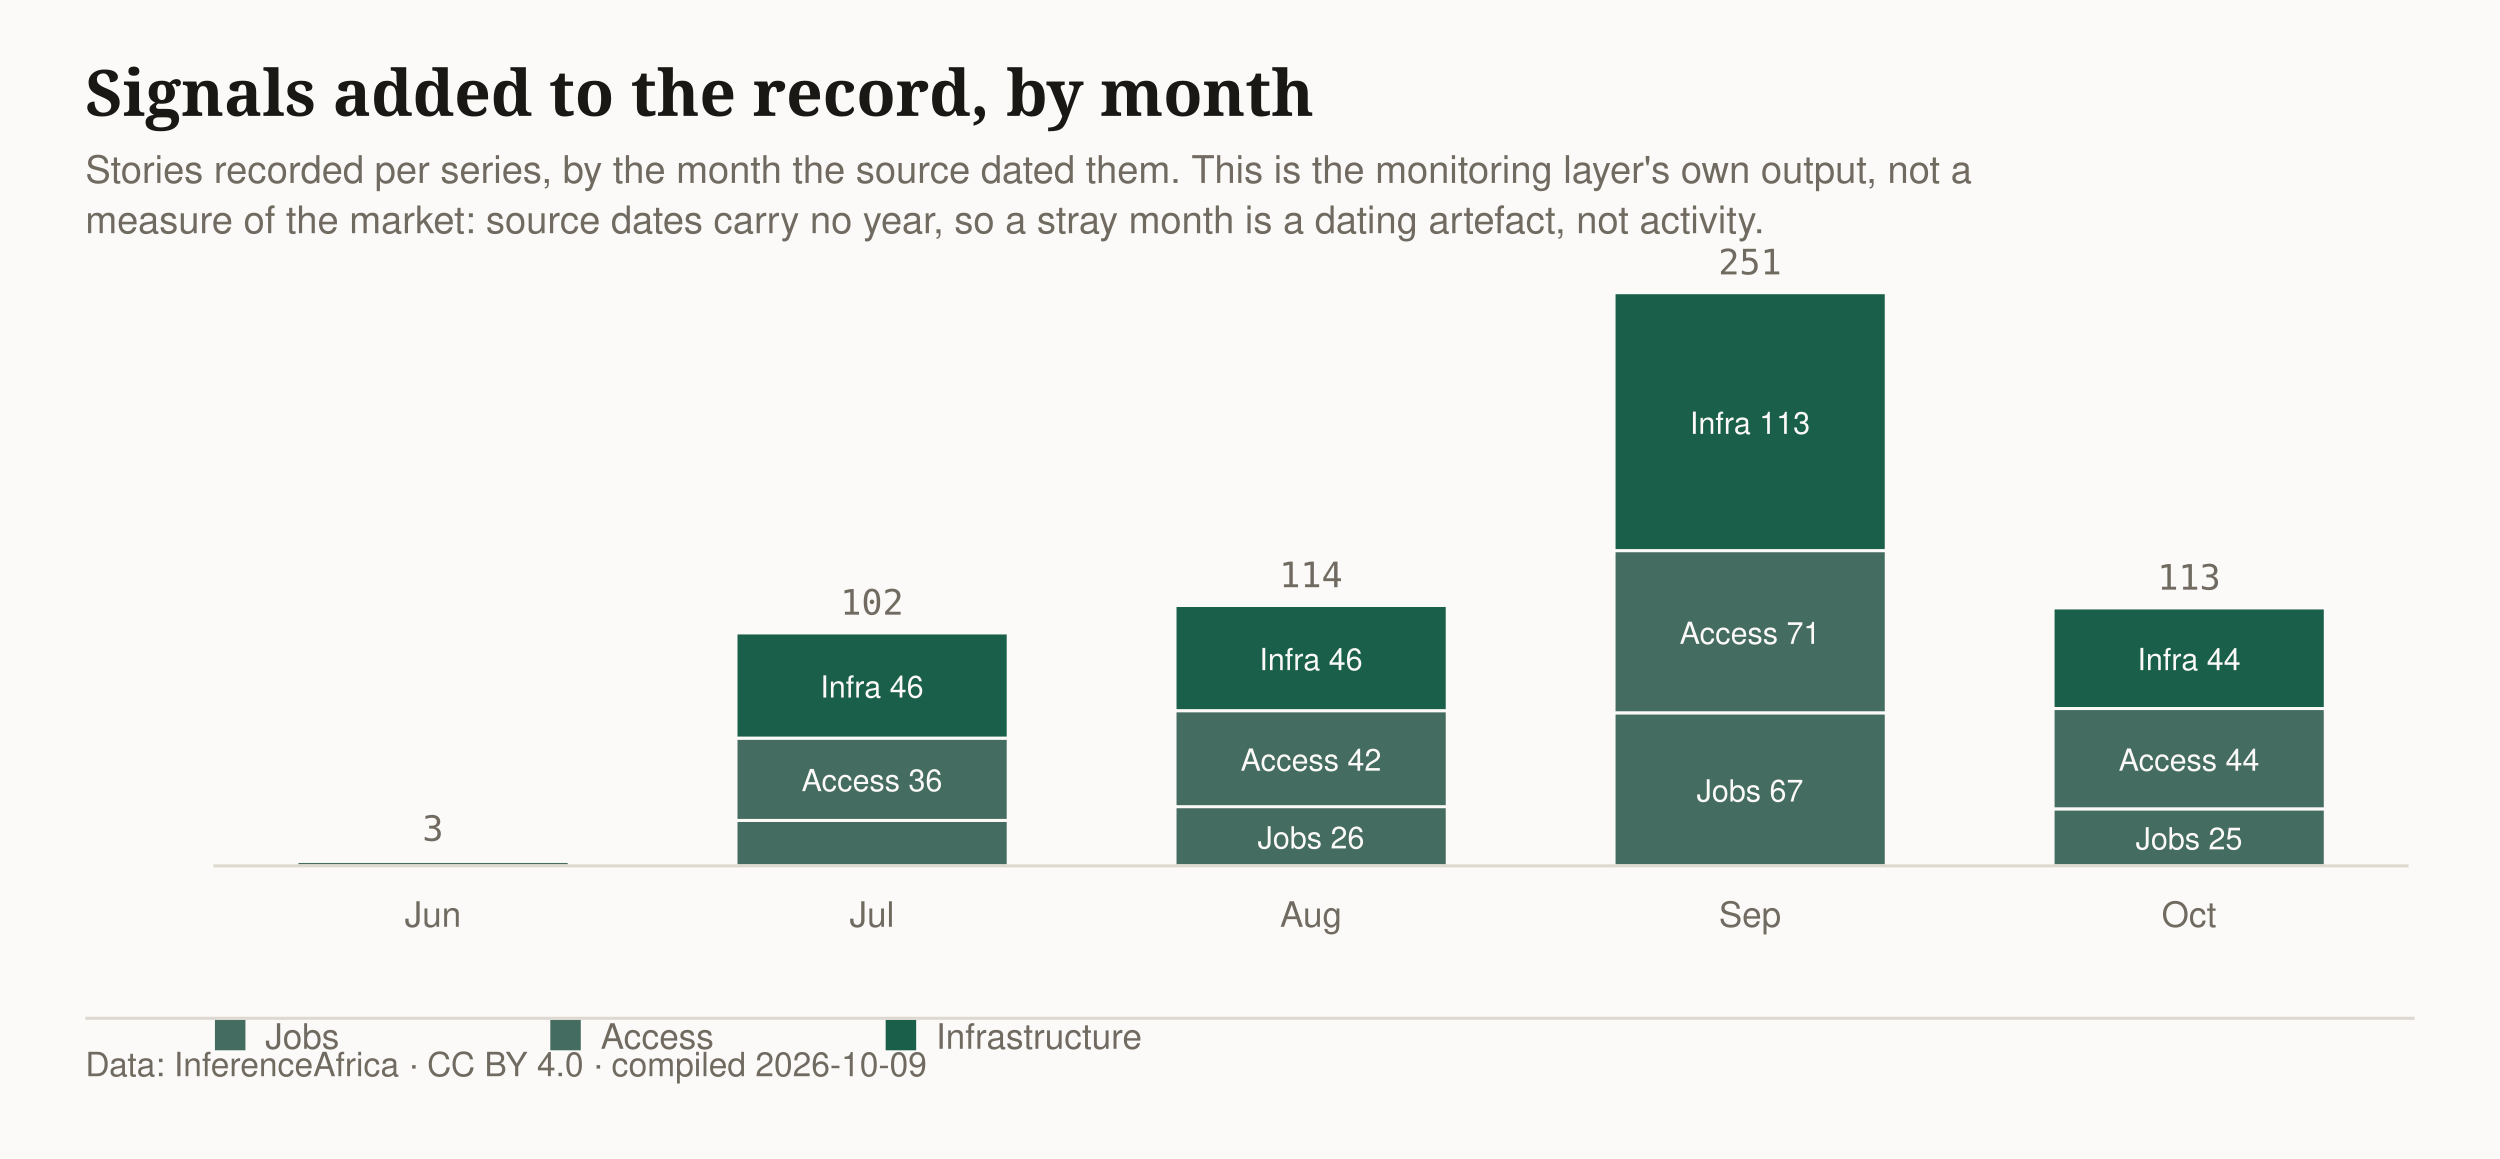
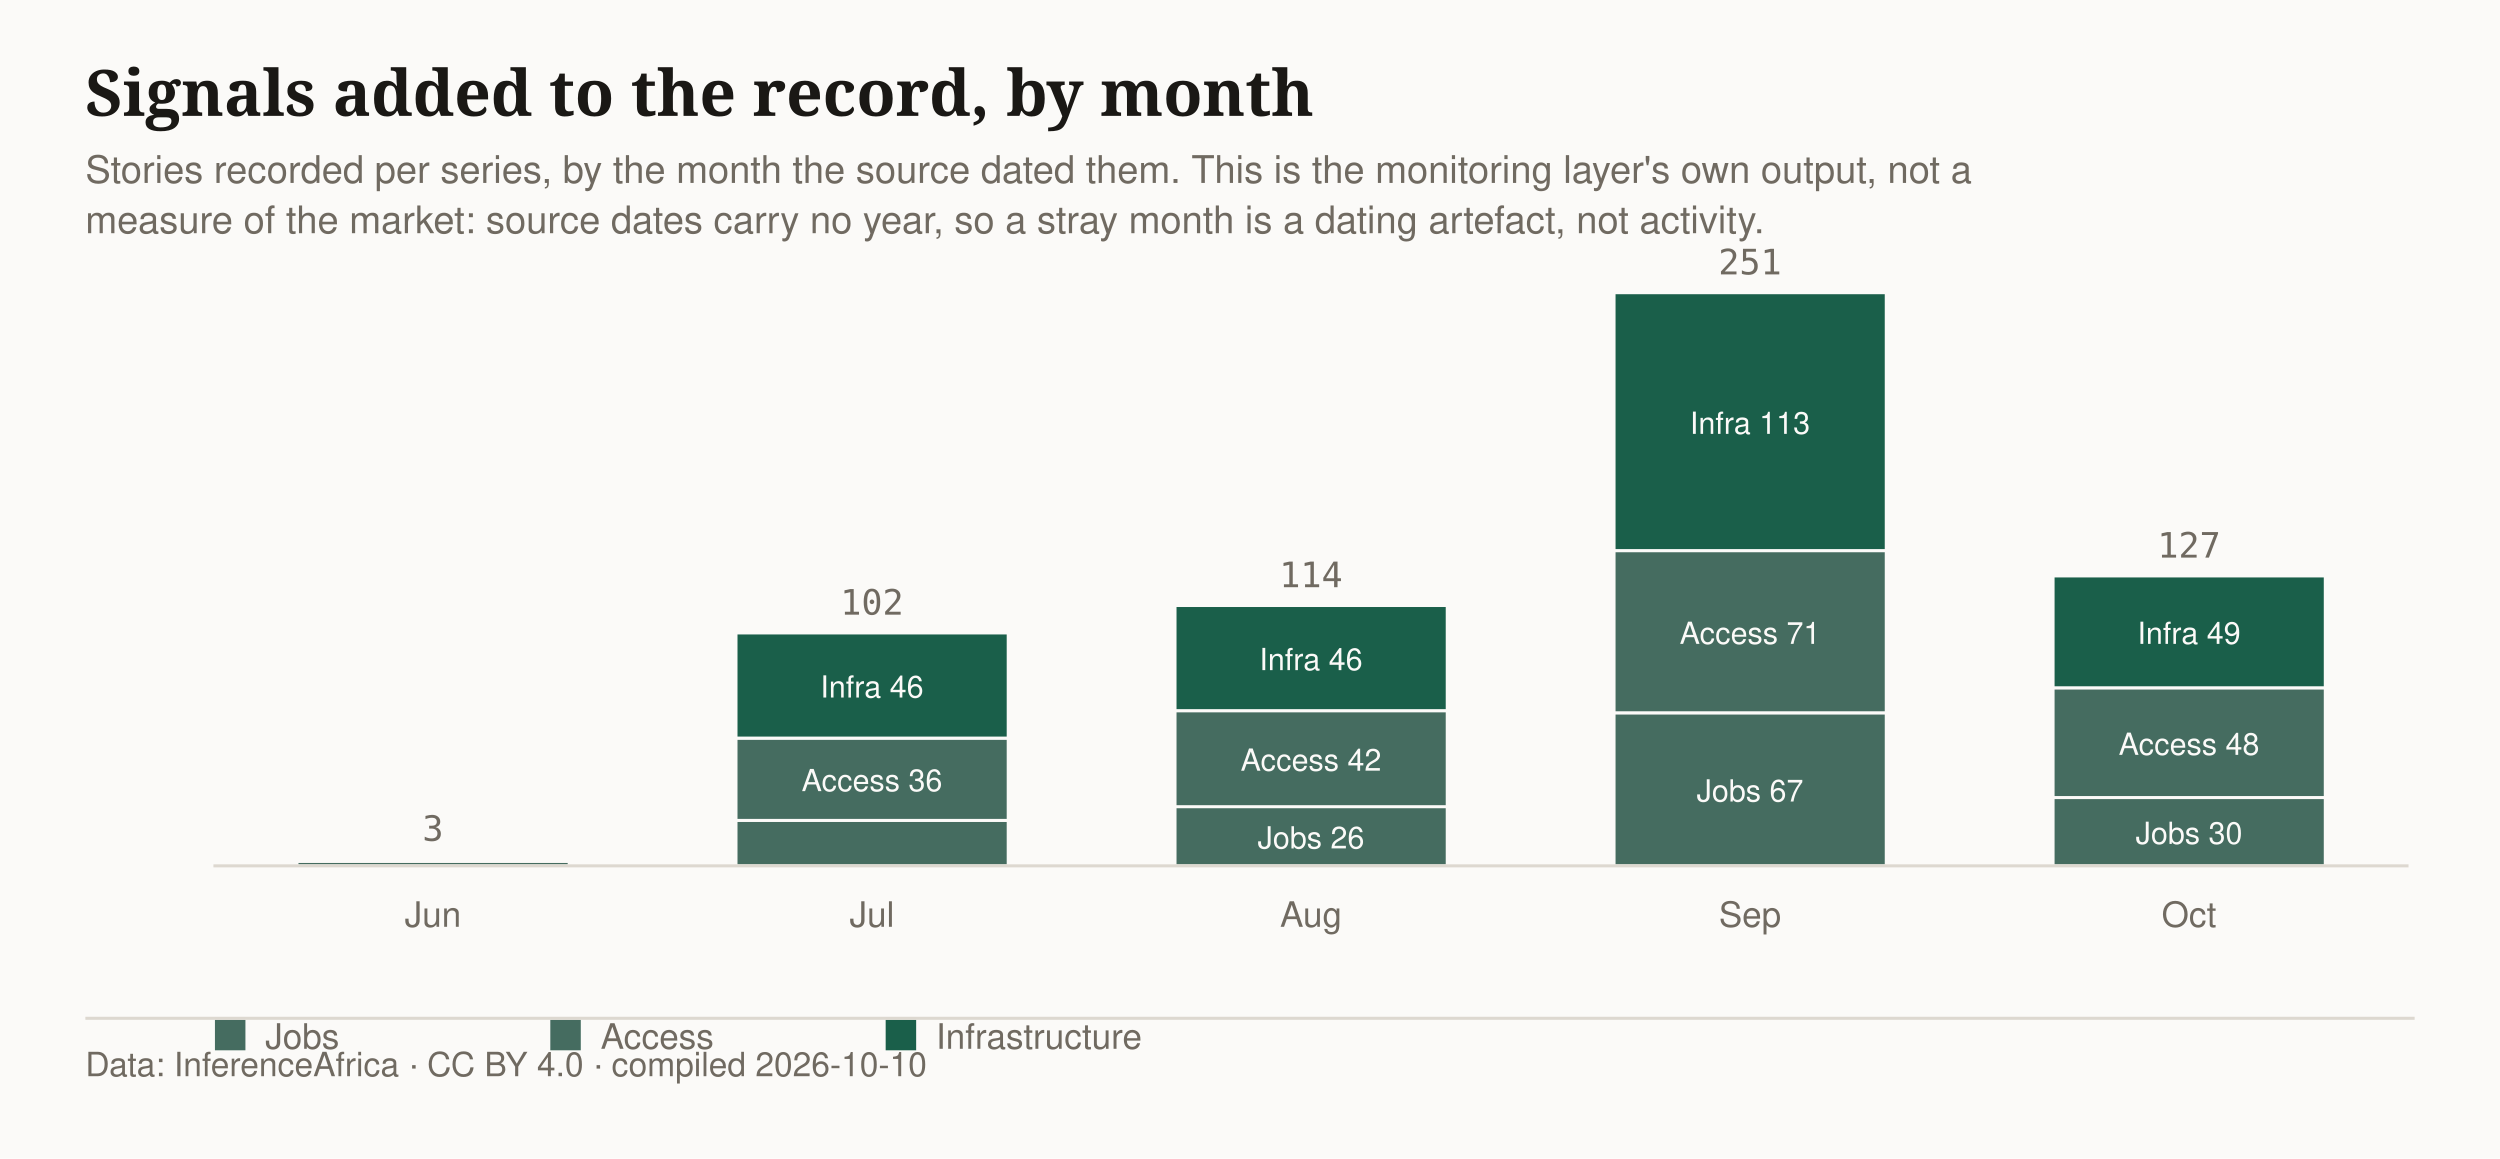
- <svg xmlns="http://www.w3.org/2000/svg" viewBox="0 0 820 380" width="820" height="380" role="img" aria-label="Signals added to the record by month and series: Jun 3, Jul 102, Aug 114, Sep 251, Oct 113. This measures the monitoring layer, not the market.">
+ <svg xmlns="http://www.w3.org/2000/svg" viewBox="0 0 820 380" width="820" height="380" role="img" aria-label="Signals added to the record by month and series: Jun 3, Jul 102, Aug 114, Sep 251, Oct 127. This measures the monitoring layer, not the market.">
  <defs>
    <pattern id="status-proposal" width="6" height="6" patternUnits="userSpaceOnUse">
      <path d="M0 6L6 0" stroke="#756342" stroke-width="1" />
    </pattern>
  </defs>
  <rect width="820" height="380" fill="#fbfaf8" />
  <text x="28" y="38" font-family="'Source Serif 4',Georgia,serif" font-size="21" font-weight="600" fill="#1a1815" style="font-variant-numeric:tabular-nums lining-nums">Signals added to the record, by month</text>
  <text x="28" y="60.0" font-family="IBM Plex Sans,-apple-system,'Segoe UI',Helvetica,Arial,sans-serif" font-size="12.5" fill="#706a61" style="font-variant-numeric:tabular-nums lining-nums">Stories recorded per series, by the month the source dated them. This is the monitoring layer's own output, not a</text>
  <text x="28" y="76.5" font-family="IBM Plex Sans,-apple-system,'Segoe UI',Helvetica,Arial,sans-serif" font-size="12.5" fill="#706a61" style="font-variant-numeric:tabular-nums lining-nums">measure of the market: source dates carry no year, so a stray month is a dating artefact, not activity.</text>
  <rect x="97.4" y="282.5" width="89.3" height="1.5" fill="#456c60" data-status="measured" stroke="#fbfaf8" stroke-width="1" />
  <rect x="97.4" y="281.8" width="89.3" height="0.7" fill="#1a5f4a" data-status="measured" stroke="#fbfaf8" stroke-width="1" />
  <text x="142.0" y="275.8" text-anchor="middle" font-family="'IBM Plex Mono',Consolas,monospace" font-size="11.5" fill="#706a61" style="font-variant-numeric:tabular-nums lining-nums">3</text>
  <text x="142.0" y="304" text-anchor="middle" font-family="IBM Plex Sans,-apple-system,'Segoe UI',Helvetica,Arial,sans-serif" font-size="11.5" fill="#706a61" style="font-variant-numeric:tabular-nums lining-nums">Jun</text>
  <rect x="241.4" y="269.0" width="89.3" height="15.0" fill="#456c60" data-status="measured" stroke="#fbfaf8" stroke-width="1" />
  <rect x="241.4" y="242.1" width="89.3" height="27.0" fill="#456c60" data-status="measured" stroke="#fbfaf8" stroke-width="1" />
  <text x="286.0" y="259.5" text-anchor="middle" font-family="IBM Plex Sans,-apple-system,'Segoe UI',Helvetica,Arial,sans-serif" font-size="10" fill="#fbfaf8" style="font-variant-numeric:tabular-nums lining-nums">Access 36</text>
  <rect x="241.4" y="207.6" width="89.3" height="34.5" fill="#1a5f4a" data-status="measured" stroke="#fbfaf8" stroke-width="1" />
  <text x="286.0" y="228.8" text-anchor="middle" font-family="IBM Plex Sans,-apple-system,'Segoe UI',Helvetica,Arial,sans-serif" font-size="10" fill="#fbfaf8" style="font-variant-numeric:tabular-nums lining-nums">Infra 46</text>
  <text x="286.0" y="201.6" text-anchor="middle" font-family="'IBM Plex Mono',Consolas,monospace" font-size="11.5" fill="#706a61" style="font-variant-numeric:tabular-nums lining-nums">102</text>
  <text x="286.0" y="304" text-anchor="middle" font-family="IBM Plex Sans,-apple-system,'Segoe UI',Helvetica,Arial,sans-serif" font-size="11.5" fill="#706a61" style="font-variant-numeric:tabular-nums lining-nums">Jul</text>
  <rect x="385.4" y="264.5" width="89.3" height="19.5" fill="#456c60" data-status="measured" stroke="#fbfaf8" stroke-width="1" />
  <text x="430.0" y="278.3" text-anchor="middle" font-family="IBM Plex Sans,-apple-system,'Segoe UI',Helvetica,Arial,sans-serif" font-size="10" fill="#fbfaf8" style="font-variant-numeric:tabular-nums lining-nums">Jobs 26</text>
  <rect x="385.4" y="233.1" width="89.3" height="31.5" fill="#456c60" data-status="measured" stroke="#fbfaf8" stroke-width="1" />
  <text x="430.0" y="252.8" text-anchor="middle" font-family="IBM Plex Sans,-apple-system,'Segoe UI',Helvetica,Arial,sans-serif" font-size="10" fill="#fbfaf8" style="font-variant-numeric:tabular-nums lining-nums">Access 42</text>
  <rect x="385.4" y="198.6" width="89.3" height="34.5" fill="#1a5f4a" data-status="measured" stroke="#fbfaf8" stroke-width="1" />
  <text x="430.0" y="219.8" text-anchor="middle" font-family="IBM Plex Sans,-apple-system,'Segoe UI',Helvetica,Arial,sans-serif" font-size="10" fill="#fbfaf8" style="font-variant-numeric:tabular-nums lining-nums">Infra 46</text>
  <text x="430.0" y="192.6" text-anchor="middle" font-family="'IBM Plex Mono',Consolas,monospace" font-size="11.5" fill="#706a61" style="font-variant-numeric:tabular-nums lining-nums">114</text>
  <text x="430.0" y="304" text-anchor="middle" font-family="IBM Plex Sans,-apple-system,'Segoe UI',Helvetica,Arial,sans-serif" font-size="11.5" fill="#706a61" style="font-variant-numeric:tabular-nums lining-nums">Aug</text>
  <rect x="529.4" y="233.8" width="89.3" height="50.2" fill="#456c60" data-status="measured" stroke="#fbfaf8" stroke-width="1" />
  <text x="574.0" y="262.9" text-anchor="middle" font-family="IBM Plex Sans,-apple-system,'Segoe UI',Helvetica,Arial,sans-serif" font-size="10" fill="#fbfaf8" style="font-variant-numeric:tabular-nums lining-nums">Jobs 67</text>
  <rect x="529.4" y="180.6" width="89.3" height="53.2" fill="#456c60" data-status="measured" stroke="#fbfaf8" stroke-width="1" />
  <text x="574.0" y="211.2" text-anchor="middle" font-family="IBM Plex Sans,-apple-system,'Segoe UI',Helvetica,Arial,sans-serif" font-size="10" fill="#fbfaf8" style="font-variant-numeric:tabular-nums lining-nums">Access 71</text>
  <rect x="529.4" y="96.0" width="89.3" height="84.6" fill="#1a5f4a" data-status="measured" stroke="#fbfaf8" stroke-width="1" />
  <text x="574.0" y="142.3" text-anchor="middle" font-family="IBM Plex Sans,-apple-system,'Segoe UI',Helvetica,Arial,sans-serif" font-size="10" fill="#fbfaf8" style="font-variant-numeric:tabular-nums lining-nums">Infra 113</text>
  <text x="574.0" y="90.0" text-anchor="middle" font-family="'IBM Plex Mono',Consolas,monospace" font-size="11.5" fill="#706a61" style="font-variant-numeric:tabular-nums lining-nums">251</text>
  <text x="574.0" y="304" text-anchor="middle" font-family="IBM Plex Sans,-apple-system,'Segoe UI',Helvetica,Arial,sans-serif" font-size="11.5" fill="#706a61" style="font-variant-numeric:tabular-nums lining-nums">Sep</text>
-   <rect x="673.4" y="265.3" width="89.3" height="18.7" fill="#456c60" data-status="measured" stroke="#fbfaf8" stroke-width="1" />
-   <text x="718.0" y="278.6" text-anchor="middle" font-family="IBM Plex Sans,-apple-system,'Segoe UI',Helvetica,Arial,sans-serif" font-size="10" fill="#fbfaf8" style="font-variant-numeric:tabular-nums lining-nums">Jobs 25</text>
-   <rect x="673.4" y="232.3" width="89.3" height="33.0" fill="#456c60" data-status="measured" stroke="#fbfaf8" stroke-width="1" />
-   <text x="718.0" y="252.8" text-anchor="middle" font-family="IBM Plex Sans,-apple-system,'Segoe UI',Helvetica,Arial,sans-serif" font-size="10" fill="#fbfaf8" style="font-variant-numeric:tabular-nums lining-nums">Access 44</text>
-   <rect x="673.4" y="199.4" width="89.3" height="33.0" fill="#1a5f4a" data-status="measured" stroke="#fbfaf8" stroke-width="1" />
-   <text x="718.0" y="219.8" text-anchor="middle" font-family="IBM Plex Sans,-apple-system,'Segoe UI',Helvetica,Arial,sans-serif" font-size="10" fill="#fbfaf8" style="font-variant-numeric:tabular-nums lining-nums">Infra 44</text>
-   <text x="718.0" y="193.4" text-anchor="middle" font-family="'IBM Plex Mono',Consolas,monospace" font-size="11.5" fill="#706a61" style="font-variant-numeric:tabular-nums lining-nums">113</text>
+   <rect x="673.4" y="261.5" width="89.3" height="22.5" fill="#456c60" data-status="measured" stroke="#fbfaf8" stroke-width="1" />
+   <text x="718.0" y="276.8" text-anchor="middle" font-family="IBM Plex Sans,-apple-system,'Segoe UI',Helvetica,Arial,sans-serif" font-size="10" fill="#fbfaf8" style="font-variant-numeric:tabular-nums lining-nums">Jobs 30</text>
+   <rect x="673.4" y="225.6" width="89.3" height="36.0" fill="#456c60" data-status="measured" stroke="#fbfaf8" stroke-width="1" />
+   <text x="718.0" y="247.6" text-anchor="middle" font-family="IBM Plex Sans,-apple-system,'Segoe UI',Helvetica,Arial,sans-serif" font-size="10" fill="#fbfaf8" style="font-variant-numeric:tabular-nums lining-nums">Access 48</text>
+   <rect x="673.4" y="188.9" width="89.3" height="36.7" fill="#1a5f4a" data-status="measured" stroke="#fbfaf8" stroke-width="1" />
+   <text x="718.0" y="211.2" text-anchor="middle" font-family="IBM Plex Sans,-apple-system,'Segoe UI',Helvetica,Arial,sans-serif" font-size="10" fill="#fbfaf8" style="font-variant-numeric:tabular-nums lining-nums">Infra 49</text>
+   <text x="718.0" y="182.9" text-anchor="middle" font-family="'IBM Plex Mono',Consolas,monospace" font-size="11.5" fill="#706a61" style="font-variant-numeric:tabular-nums lining-nums">127</text>
  <text x="718.0" y="304" text-anchor="middle" font-family="IBM Plex Sans,-apple-system,'Segoe UI',Helvetica,Arial,sans-serif" font-size="11.5" fill="#706a61" style="font-variant-numeric:tabular-nums lining-nums">Oct</text>
  <line x1="70" y1="284" x2="790" y2="284" stroke="#ddd8d0" />
  <rect x="70" y="334" width="11" height="11" fill="#456c60" data-status="measured" stroke="#fbfaf8" stroke-width="1" />
  <text x="87" y="344" font-family="IBM Plex Sans,-apple-system,'Segoe UI',Helvetica,Arial,sans-serif" font-size="11.5" fill="#706a61" style="font-variant-numeric:tabular-nums lining-nums">Jobs</text>
  <rect x="180" y="334" width="11" height="11" fill="#456c60" data-status="measured" stroke="#fbfaf8" stroke-width="1" />
  <text x="197" y="344" font-family="IBM Plex Sans,-apple-system,'Segoe UI',Helvetica,Arial,sans-serif" font-size="11.5" fill="#706a61" style="font-variant-numeric:tabular-nums lining-nums">Access</text>
  <rect x="290" y="334" width="11" height="11" fill="#1a5f4a" data-status="measured" stroke="#fbfaf8" stroke-width="1" />
  <text x="307" y="344" font-family="IBM Plex Sans,-apple-system,'Segoe UI',Helvetica,Arial,sans-serif" font-size="11.5" fill="#706a61" style="font-variant-numeric:tabular-nums lining-nums">Infrastructure</text>
  <line x1="28" y1="334" x2="792" y2="334" stroke="#ddd8d0" />
-   <text x="28" y="353" font-family="IBM Plex Sans,-apple-system,'Segoe UI',Helvetica,Arial,sans-serif" font-size="11" fill="#706a61" style="font-variant-numeric:tabular-nums lining-nums">Data: InferenceAfrica · CC BY 4.0 · compiled 2026-10-09</text>
+   <text x="28" y="353" font-family="IBM Plex Sans,-apple-system,'Segoe UI',Helvetica,Arial,sans-serif" font-size="11" fill="#706a61" style="font-variant-numeric:tabular-nums lining-nums">Data: InferenceAfrica · CC BY 4.0 · compiled 2026-10-10</text>
</svg>
